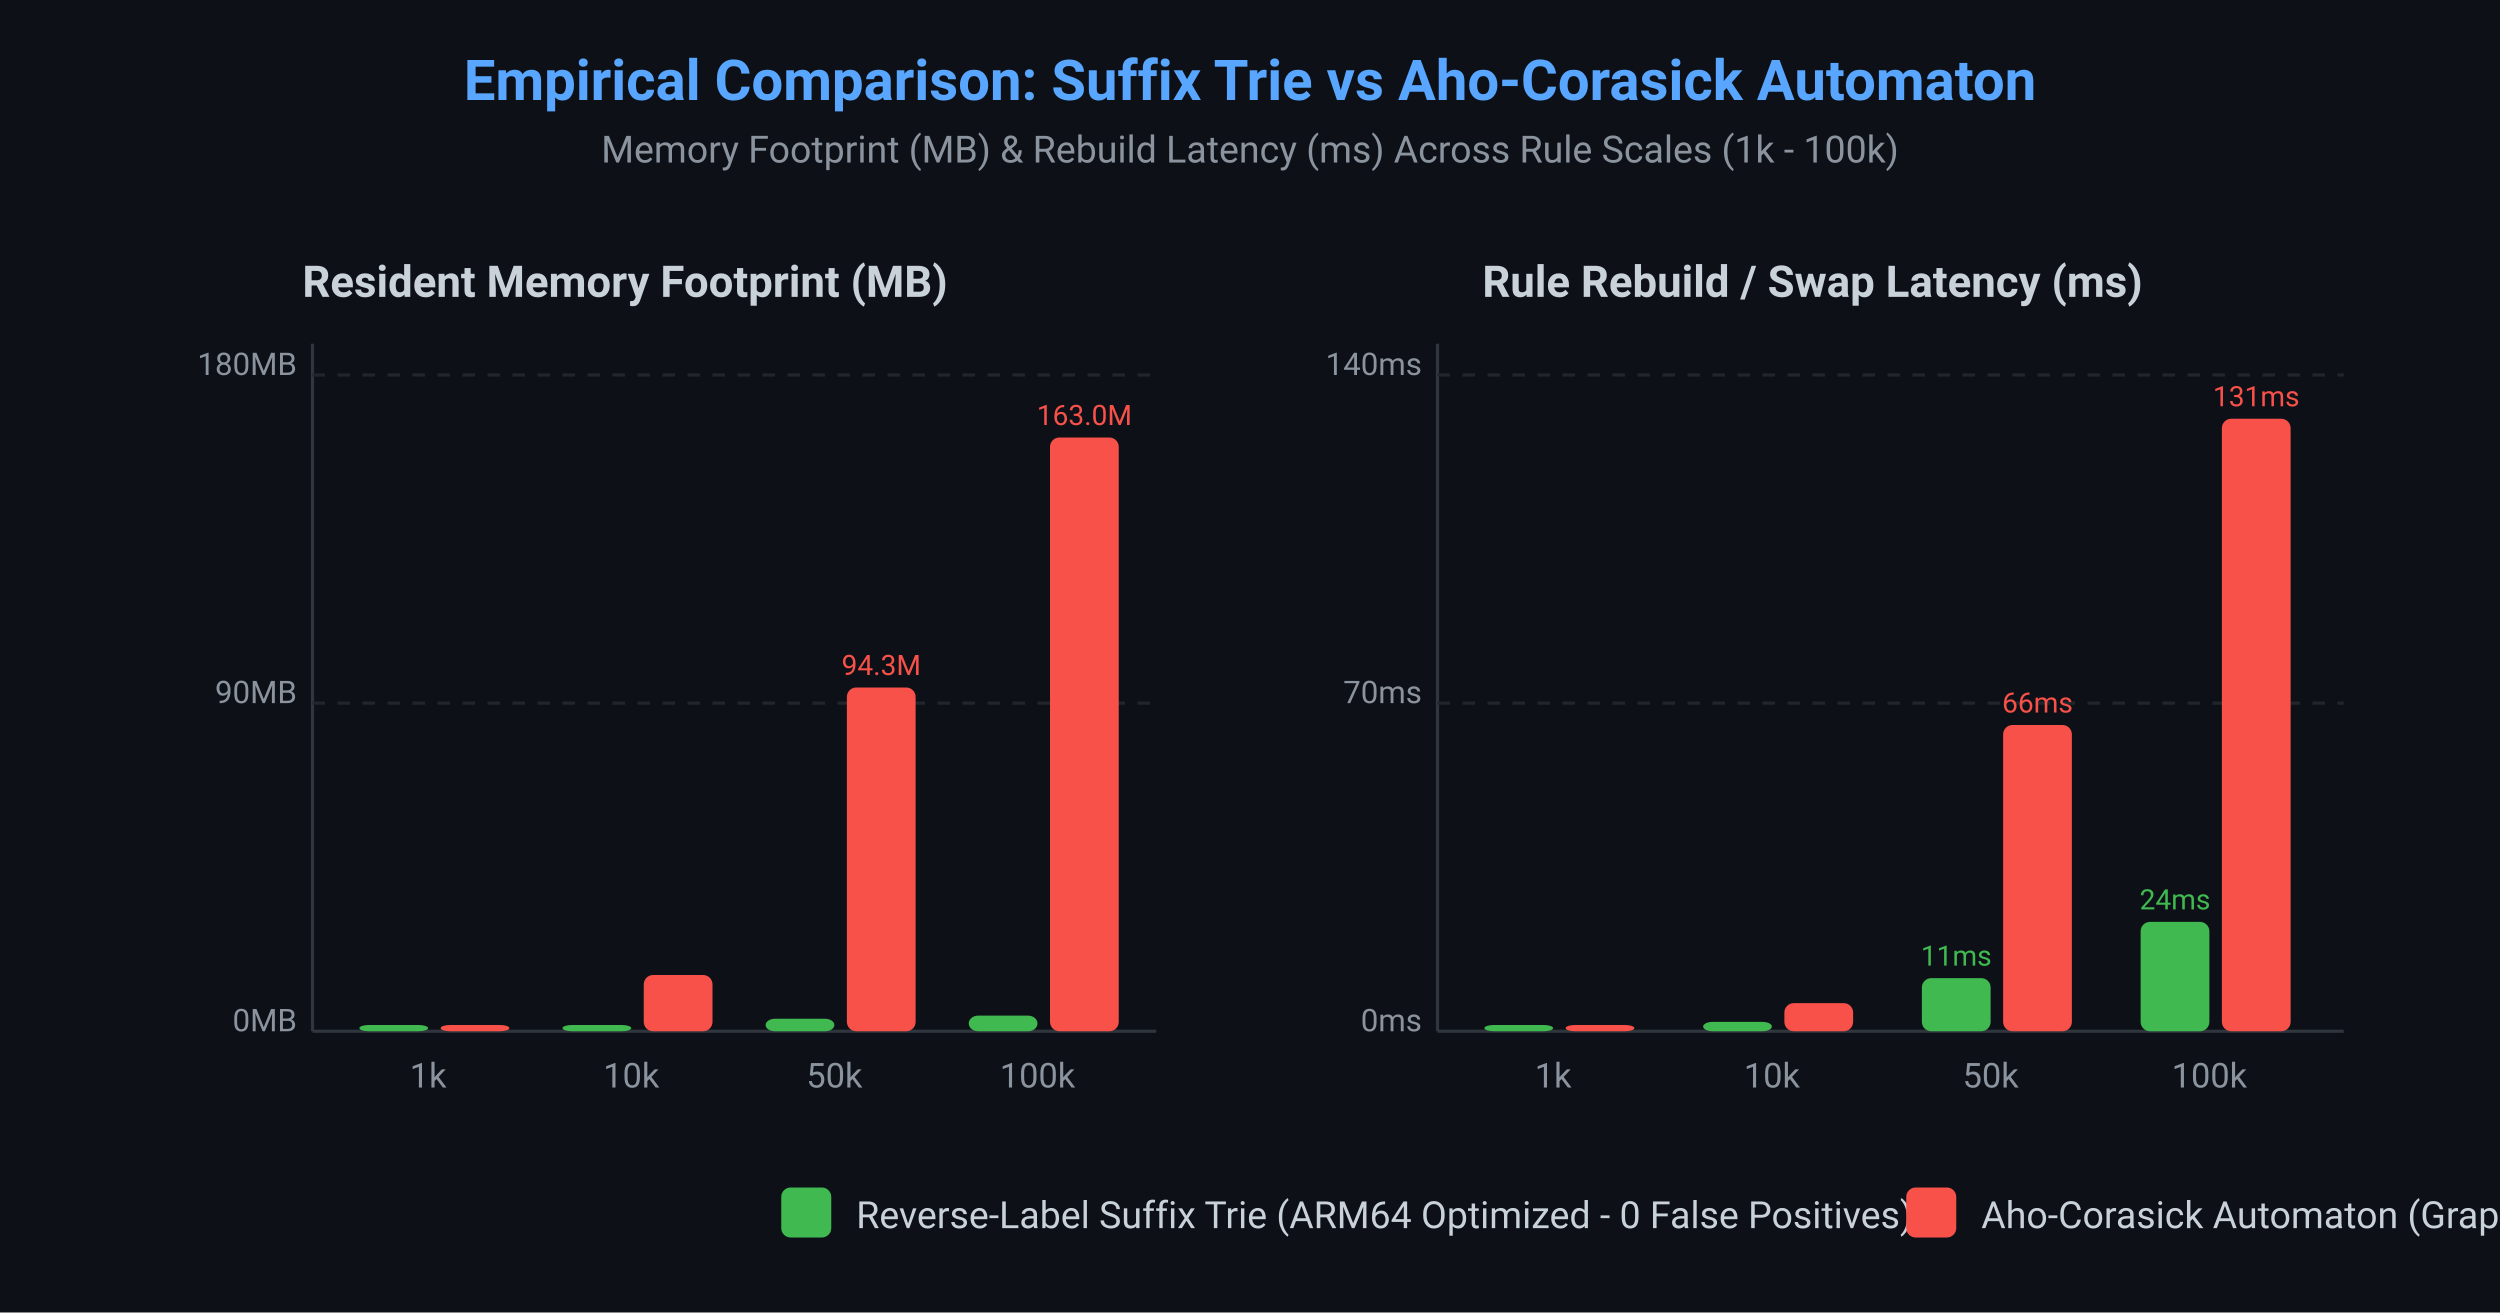
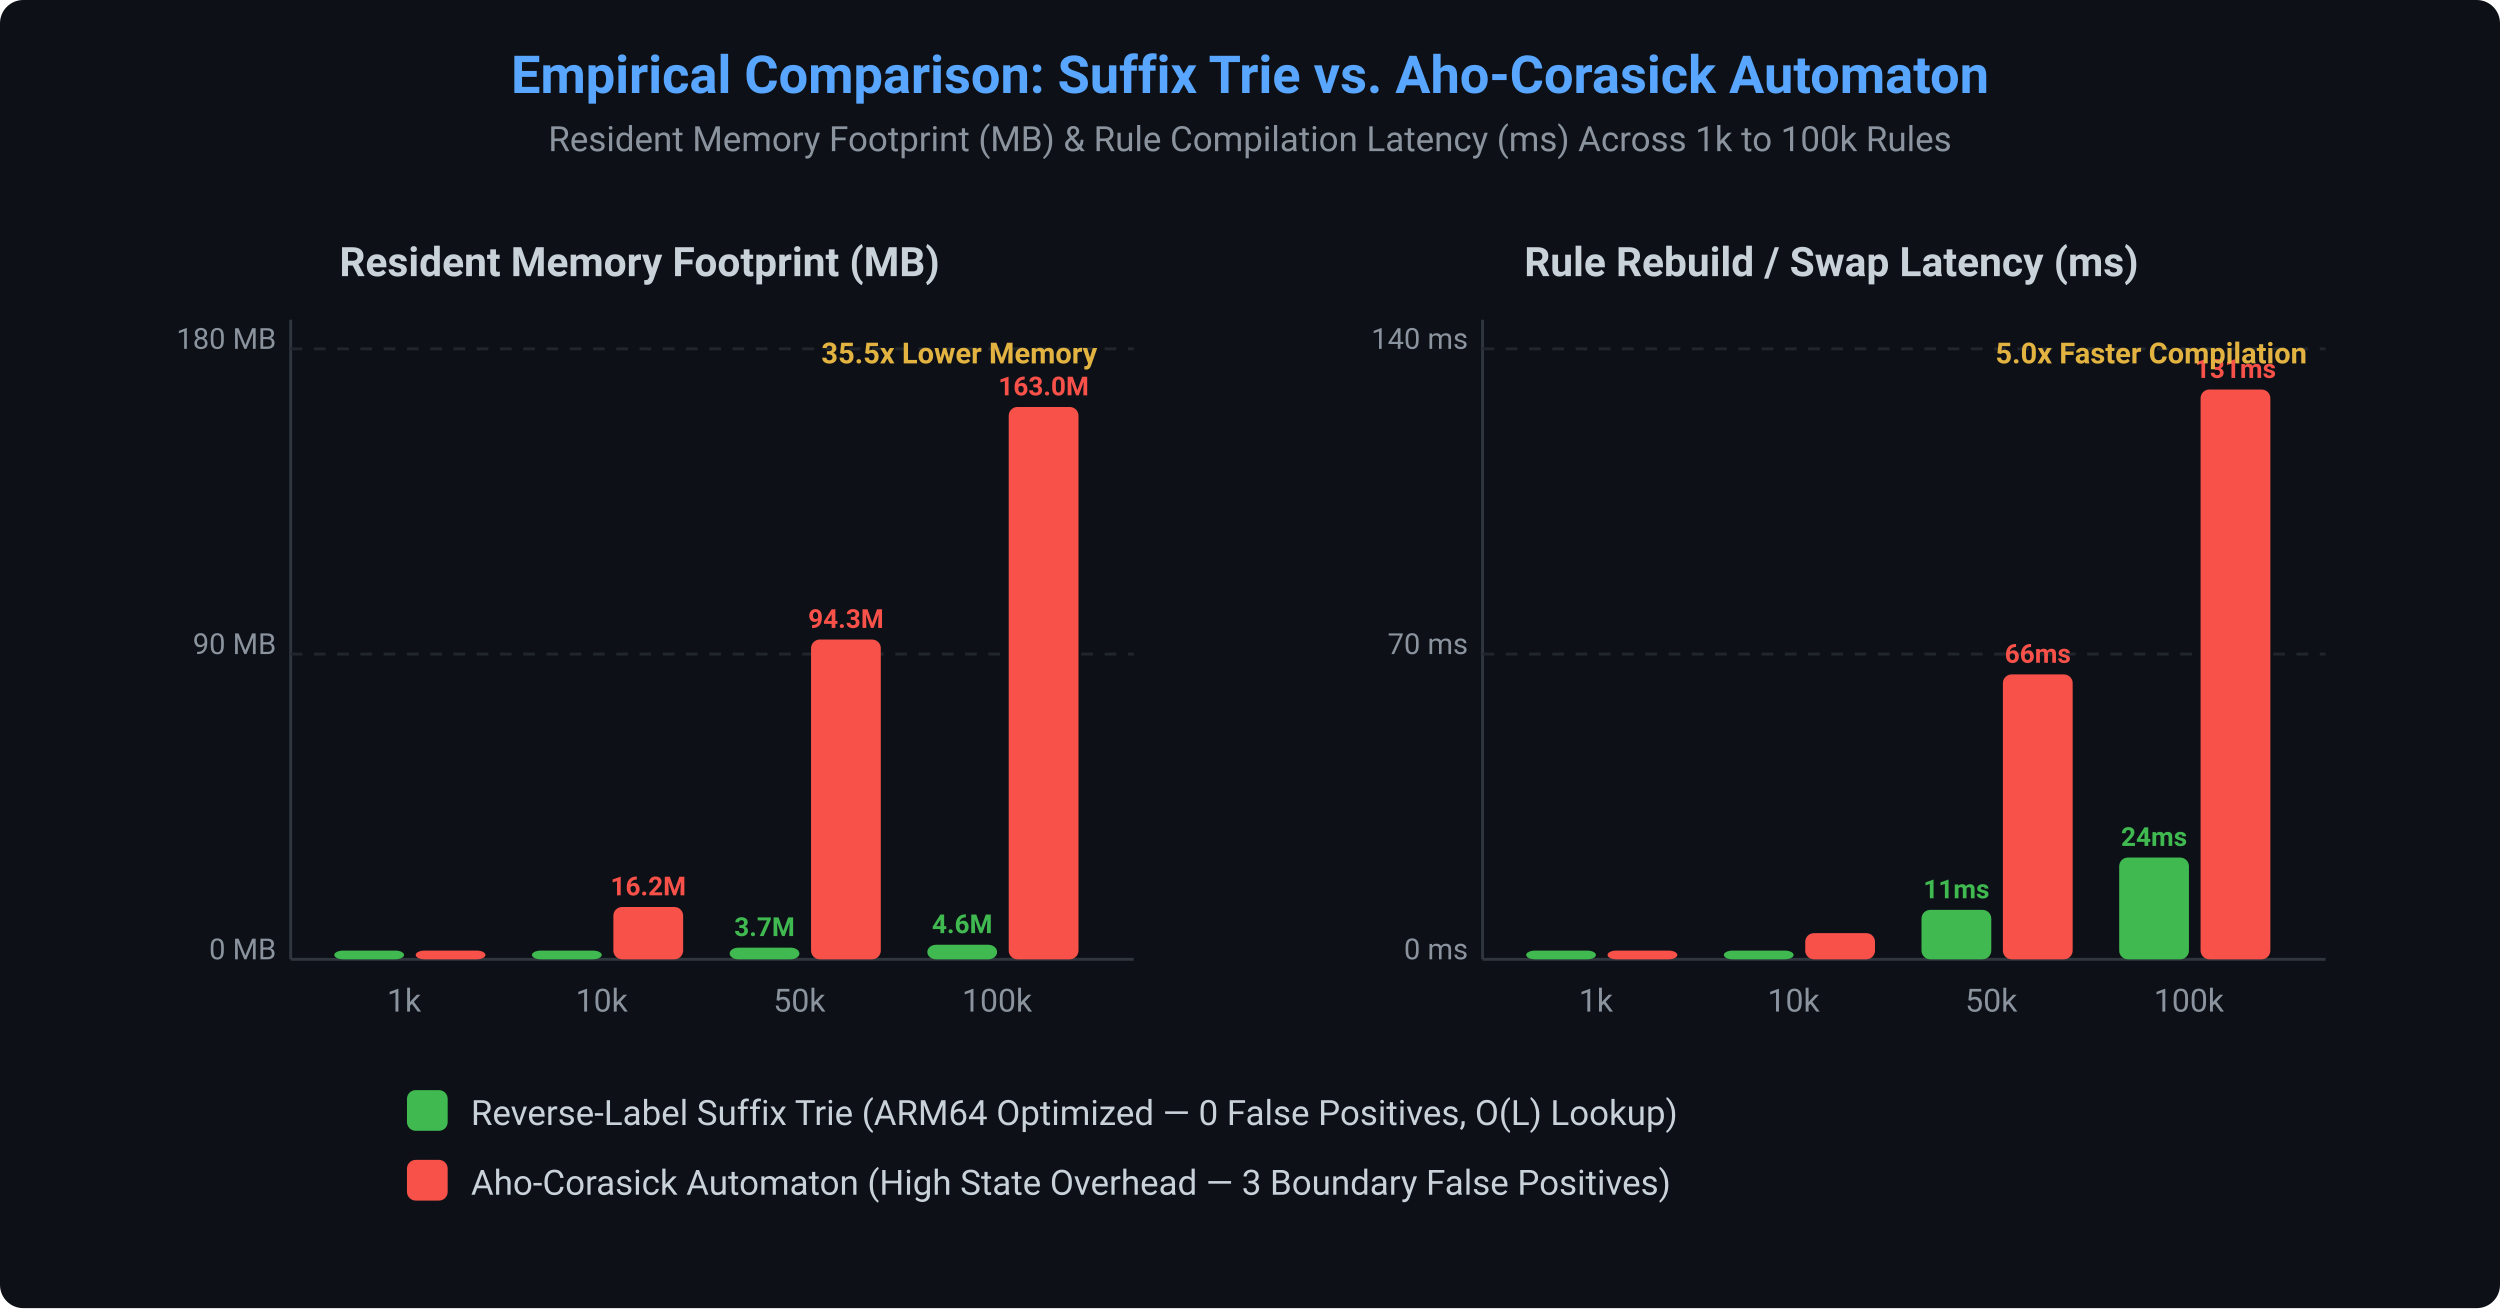
- <svg xmlns="http://www.w3.org/2000/svg" width="800" height="420" font-family="-apple-system, BlinkMacSystemFont, Segoe UI, Roboto, sans-serif">
-   <rect width="100%" height="100%" fill="#0d1117" />
-   <text x="400" y="32" fill="#58a6ff" font-size="18" font-weight="bold" text-anchor="middle">Empirical Comparison: Suffix Trie vs Aho-Corasick Automaton</text>
-   <text x="400" y="52" fill="#8b949e" font-size="12" text-anchor="middle">Memory Footprint (MB) &amp; Rebuild Latency (ms) Across Rule Scales (1k - 100k)</text>
+ <svg xmlns="http://www.w3.org/2000/svg" width="860" height="450" viewBox="0 0 860 450" font-family="-apple-system, BlinkMacSystemFont, Segoe UI, Roboto, sans-serif">
+   <rect width="100%" height="100%" fill="#0d1117" rx="8" />
+   <text x="430" y="32" fill="#58a6ff" font-size="18" font-weight="bold" text-anchor="middle">Empirical Comparison: Suffix Trie vs. Aho-Corasick Automaton</text>
+   <text x="430" y="52" fill="#8b949e" font-size="12" text-anchor="middle">Resident Memory Footprint (MB) &amp; Rule Compilation Latency (ms) Across 1k to 100k Rules</text>
  <g transform="translate(60, 80)">
-     <text x="140" y="15" fill="#c9d1d9" font-size="14" font-weight="600" text-anchor="middle">Resident Memory Footprint (MB)</text>
+     <text x="160" y="15" fill="#c9d1d9" font-size="14" font-weight="600" text-anchor="middle">Resident Memory Footprint (MB)</text>
    <line x1="40" y1="30" x2="40" y2="250" stroke="#30363d" stroke-width="1" />
-     <line x1="40" y1="250" x2="310" y2="250" stroke="#30363d" stroke-width="1" />
-     <text x="35" y="40" fill="#8b949e" font-size="10" text-anchor="end">180MB</text>
-     <text x="35" y="145" fill="#8b949e" font-size="10" text-anchor="end">90MB</text>
-     <text x="35" y="250" fill="#8b949e" font-size="10" text-anchor="end">0MB</text>
-     <line x1="40" y1="145" x2="310" y2="145" stroke="#21262d" stroke-dasharray="4" />
-     <line x1="40" y1="40" x2="310" y2="40" stroke="#21262d" stroke-dasharray="4" />
-     <rect x="55" y="248" width="22" height="2" fill="#3fb950" rx="3" />
-     <rect x="81" y="248" width="22" height="2" fill="#f85149" rx="3" />
-     <text x="77" y="268" fill="#8b949e" font-size="11" text-anchor="middle">1k</text>
-     <rect x="120" y="248" width="22" height="2" fill="#3fb950" rx="3" />
-     <rect x="146" y="232" width="22" height="18" fill="#f85149" rx="3" />
-     <text x="142" y="268" fill="#8b949e" font-size="11" text-anchor="middle">10k</text>
-     <rect x="185" y="246" width="22" height="4" fill="#3fb950" rx="3" />
-     <rect x="211" y="140" width="22" height="110" fill="#f85149" rx="3" />
-     <text x="207" y="268" fill="#8b949e" font-size="11" text-anchor="middle">50k</text>
-     <text x="222" y="136" fill="#f85149" font-size="9" text-anchor="middle">94.3M</text>
-     <rect x="250" y="245" width="22" height="5" fill="#3fb950" rx="3" />
-     <rect x="276" y="60" width="22" height="190" fill="#f85149" rx="3" />
-     <text x="272" y="268" fill="#8b949e" font-size="11" text-anchor="middle">100k</text>
-     <text x="287" y="56" fill="#f85149" font-size="9" text-anchor="middle">163.0M</text>
+     <line x1="40" y1="250" x2="330" y2="250" stroke="#30363d" stroke-width="1" />
+     <text x="35" y="40" fill="#8b949e" font-size="10" text-anchor="end">180 MB</text>
+     <text x="35" y="145" fill="#8b949e" font-size="10" text-anchor="end">90 MB</text>
+     <text x="35" y="250" fill="#8b949e" font-size="10" text-anchor="end">0 MB</text>
+     <line x1="40" y1="145" x2="330" y2="145" stroke="#21262d" stroke-dasharray="4" />
+     <line x1="40" y1="40" x2="330" y2="40" stroke="#21262d" stroke-dasharray="4" />
+     <rect x="55" y="247" width="24" height="3" fill="#3fb950" rx="3" />
+     <rect x="83" y="247" width="24" height="3" fill="#f85149" rx="3" />
+     <text x="79" y="268" fill="#8b949e" font-size="11" text-anchor="middle">1k</text>
+     <rect x="123" y="247" width="24" height="3" fill="#3fb950" rx="3" />
+     <rect x="151" y="232" width="24" height="18" fill="#f85149" rx="3" />
+     <text x="147" y="268" fill="#8b949e" font-size="11" text-anchor="middle">10k</text>
+     <text x="163" y="228" fill="#f85149" font-size="9" font-weight="bold" text-anchor="middle">16.2M</text>
+     <rect x="191" y="246" width="24" height="4" fill="#3fb950" rx="3" />
+     <rect x="219" y="140" width="24" height="110" fill="#f85149" rx="3" />
+     <text x="215" y="268" fill="#8b949e" font-size="11" text-anchor="middle">50k</text>
+     <text x="231" y="136" fill="#f85149" font-size="9" font-weight="bold" text-anchor="middle">94.3M</text>
+     <text x="203" y="242" fill="#3fb950" font-size="9" font-weight="bold" text-anchor="middle">3.7M</text>
+     <rect x="259" y="245" width="24" height="5" fill="#3fb950" rx="3" />
+     <rect x="287" y="60" width="24" height="190" fill="#f85149" rx="3" />
+     <text x="283" y="268" fill="#8b949e" font-size="11" text-anchor="middle">100k</text>
+     <text x="299" y="56" fill="#f85149" font-size="9" font-weight="bold" text-anchor="middle">163.0M</text>
+     <text x="271" y="241" fill="#3fb950" font-size="9" font-weight="bold" text-anchor="middle">4.6M</text>
+     <text x="270" y="45" fill="#e3b341" font-size="10" font-weight="bold" text-anchor="middle">35.5x Lower Memory</text>
  </g>
-   <g transform="translate(420, 80)">
+   <g transform="translate(470, 80)">
    <text x="160" y="15" fill="#c9d1d9" font-size="14" font-weight="600" text-anchor="middle">Rule Rebuild / Swap Latency (ms)</text>
    <line x1="40" y1="30" x2="40" y2="250" stroke="#30363d" stroke-width="1" />
    <line x1="40" y1="250" x2="330" y2="250" stroke="#30363d" stroke-width="1" />
-     <text x="35" y="40" fill="#8b949e" font-size="10" text-anchor="end">140ms</text>
-     <text x="35" y="145" fill="#8b949e" font-size="10" text-anchor="end">70ms</text>
-     <text x="35" y="250" fill="#8b949e" font-size="10" text-anchor="end">0ms</text>
+     <text x="35" y="40" fill="#8b949e" font-size="10" text-anchor="end">140 ms</text>
+     <text x="35" y="145" fill="#8b949e" font-size="10" text-anchor="end">70 ms</text>
+     <text x="35" y="250" fill="#8b949e" font-size="10" text-anchor="end">0 ms</text>
    <line x1="40" y1="145" x2="330" y2="145" stroke="#21262d" stroke-dasharray="4" />
    <line x1="40" y1="40" x2="330" y2="40" stroke="#21262d" stroke-dasharray="4" />
-     <rect x="55" y="248" width="22" height="2" fill="#3fb950" rx="3" />
-     <rect x="81" y="248" width="22" height="2" fill="#f85149" rx="3" />
-     <text x="77" y="268" fill="#8b949e" font-size="11" text-anchor="middle">1k</text>
-     <rect x="125" y="247" width="22" height="3" fill="#3fb950" rx="3" />
-     <rect x="151" y="241" width="22" height="9" fill="#f85149" rx="3" />
+     <rect x="55" y="247" width="24" height="3" fill="#3fb950" rx="3" />
+     <rect x="83" y="247" width="24" height="3" fill="#f85149" rx="3" />
+     <text x="79" y="268" fill="#8b949e" font-size="11" text-anchor="middle">1k</text>
+     <rect x="123" y="247" width="24" height="3" fill="#3fb950" rx="3" />
+     <rect x="151" y="241" width="24" height="9" fill="#f85149" rx="3" />
    <text x="147" y="268" fill="#8b949e" font-size="11" text-anchor="middle">10k</text>
-     <rect x="195" y="233" width="22" height="17" fill="#3fb950" rx="3" />
-     <rect x="221" y="152" width="22" height="98" fill="#f85149" rx="3" />
-     <text x="217" y="268" fill="#8b949e" font-size="11" text-anchor="middle">50k</text>
-     <text x="232" y="148" fill="#f85149" font-size="9" text-anchor="middle">66ms</text>
-     <text x="206" y="229" fill="#3fb950" font-size="9" text-anchor="middle">11ms</text>
-     <rect x="265" y="215" width="22" height="35" fill="#3fb950" rx="3" />
-     <rect x="291" y="54" width="22" height="196" fill="#f85149" rx="3" />
-     <text x="287" y="268" fill="#8b949e" font-size="11" text-anchor="middle">100k</text>
-     <text x="302" y="50" fill="#f85149" font-size="9" text-anchor="middle">131ms</text>
-     <text x="276" y="211" fill="#3fb950" font-size="9" text-anchor="middle">24ms</text>
+     <rect x="191" y="233" width="24" height="17" fill="#3fb950" rx="3" />
+     <rect x="219" y="152" width="24" height="98" fill="#f85149" rx="3" />
+     <text x="215" y="268" fill="#8b949e" font-size="11" text-anchor="middle">50k</text>
+     <text x="231" y="148" fill="#f85149" font-size="9" font-weight="bold" text-anchor="middle">66ms</text>
+     <text x="203" y="229" fill="#3fb950" font-size="9" font-weight="bold" text-anchor="middle">11ms</text>
+     <rect x="259" y="215" width="24" height="35" fill="#3fb950" rx="3" />
+     <rect x="287" y="54" width="24" height="196" fill="#f85149" rx="3" />
+     <text x="283" y="268" fill="#8b949e" font-size="11" text-anchor="middle">100k</text>
+     <text x="299" y="50" fill="#f85149" font-size="9" font-weight="bold" text-anchor="middle">131ms</text>
+     <text x="271" y="211" fill="#3fb950" font-size="9" font-weight="bold" text-anchor="middle">24ms</text>
+     <text x="270" y="45" fill="#e3b341" font-size="10" font-weight="bold" text-anchor="middle">5.0x Faster Compilation</text>
  </g>
-   <g transform="translate(250, 380)">
-     <rect x="0" y="0" width="16" height="16" fill="#3fb950" rx="3" />
-     <text x="24" y="13" fill="#c9d1d9" font-size="12">Reverse-Label Suffix Trie (ARM64 Optimized - 0 False Positives)</text>
-     <rect x="360" y="0" width="16" height="16" fill="#f85149" rx="3" />
-     <text x="384" y="13" fill="#c9d1d9" font-size="12">Aho-Corasick Automaton (Graph Overhead - Boundary FPs)</text>
+   <g transform="translate(140, 375)">
+     <rect x="0" y="0" width="14" height="14" fill="#3fb950" rx="3" />
+     <text x="22" y="12" fill="#c9d1d9" font-size="12">Reverse-Label Suffix Trie (ARM64 Optimized — 0 False Positives, O(L) Lookup)</text>
+     <rect x="0" y="24" width="14" height="14" fill="#f85149" rx="3" />
+     <text x="22" y="36" fill="#c9d1d9" font-size="12">Aho-Corasick Automaton (High State Overhead — 3 Boundary False Positives)</text>
  </g>
</svg>
